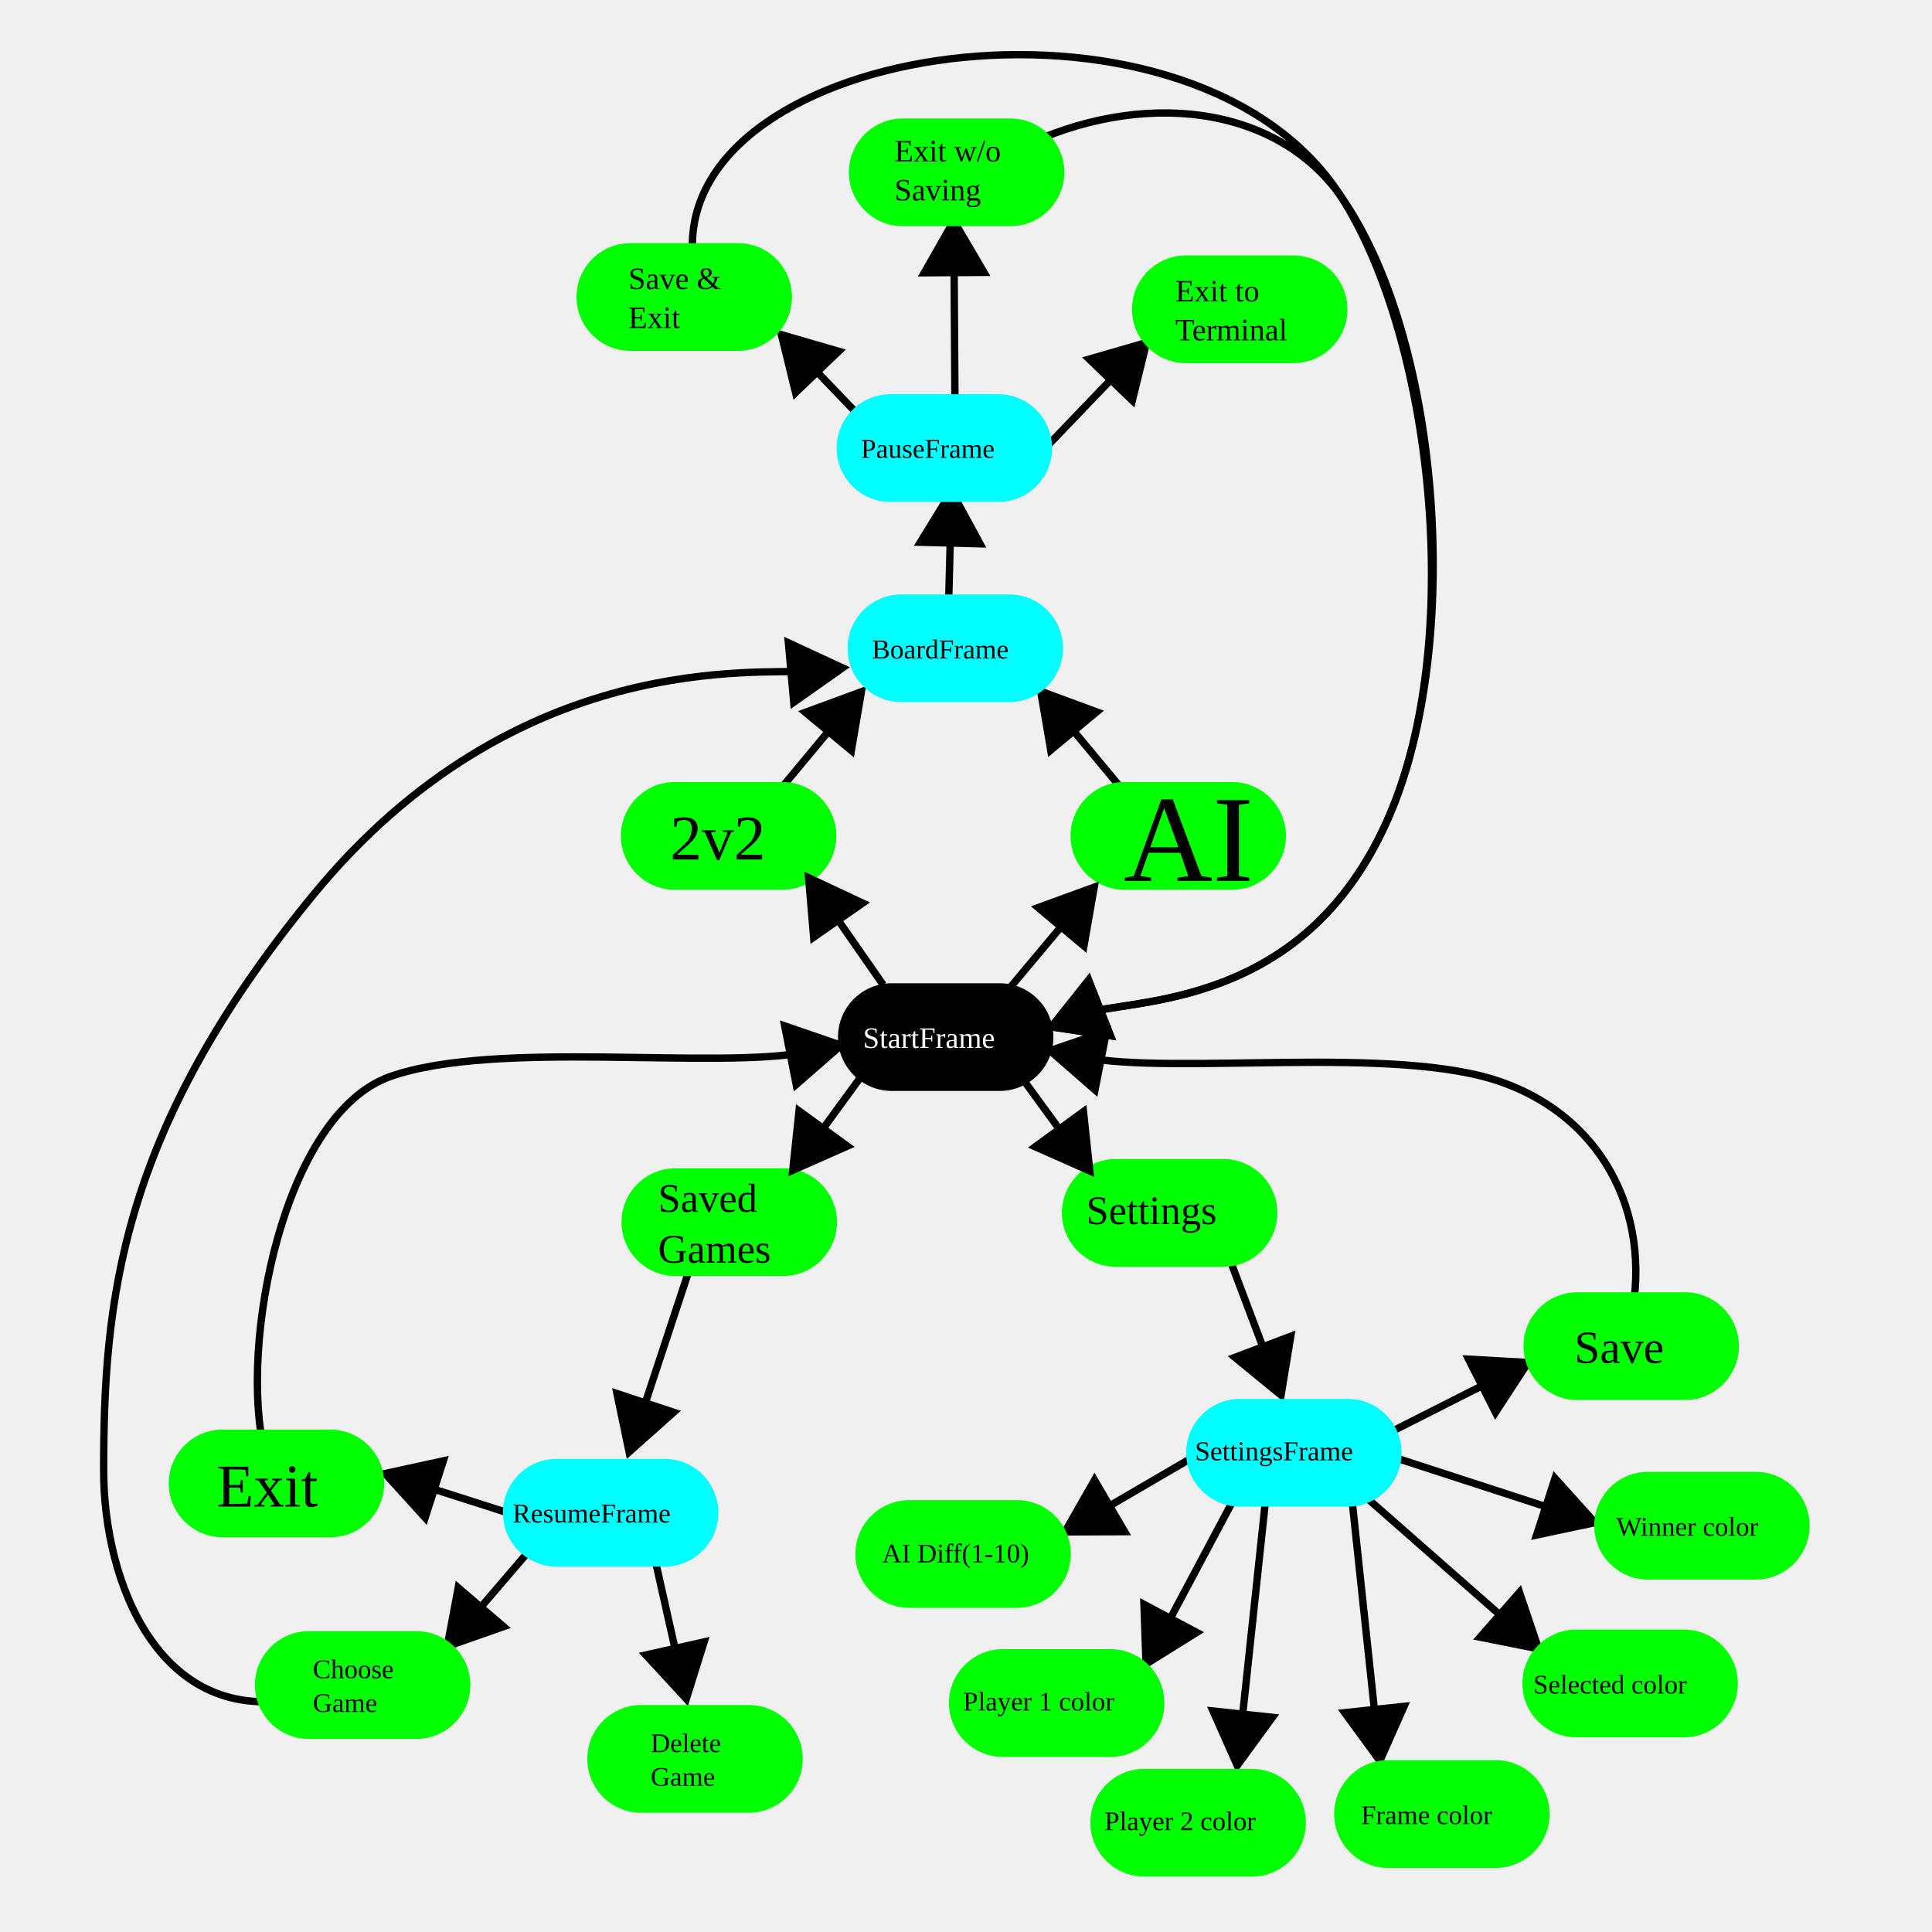
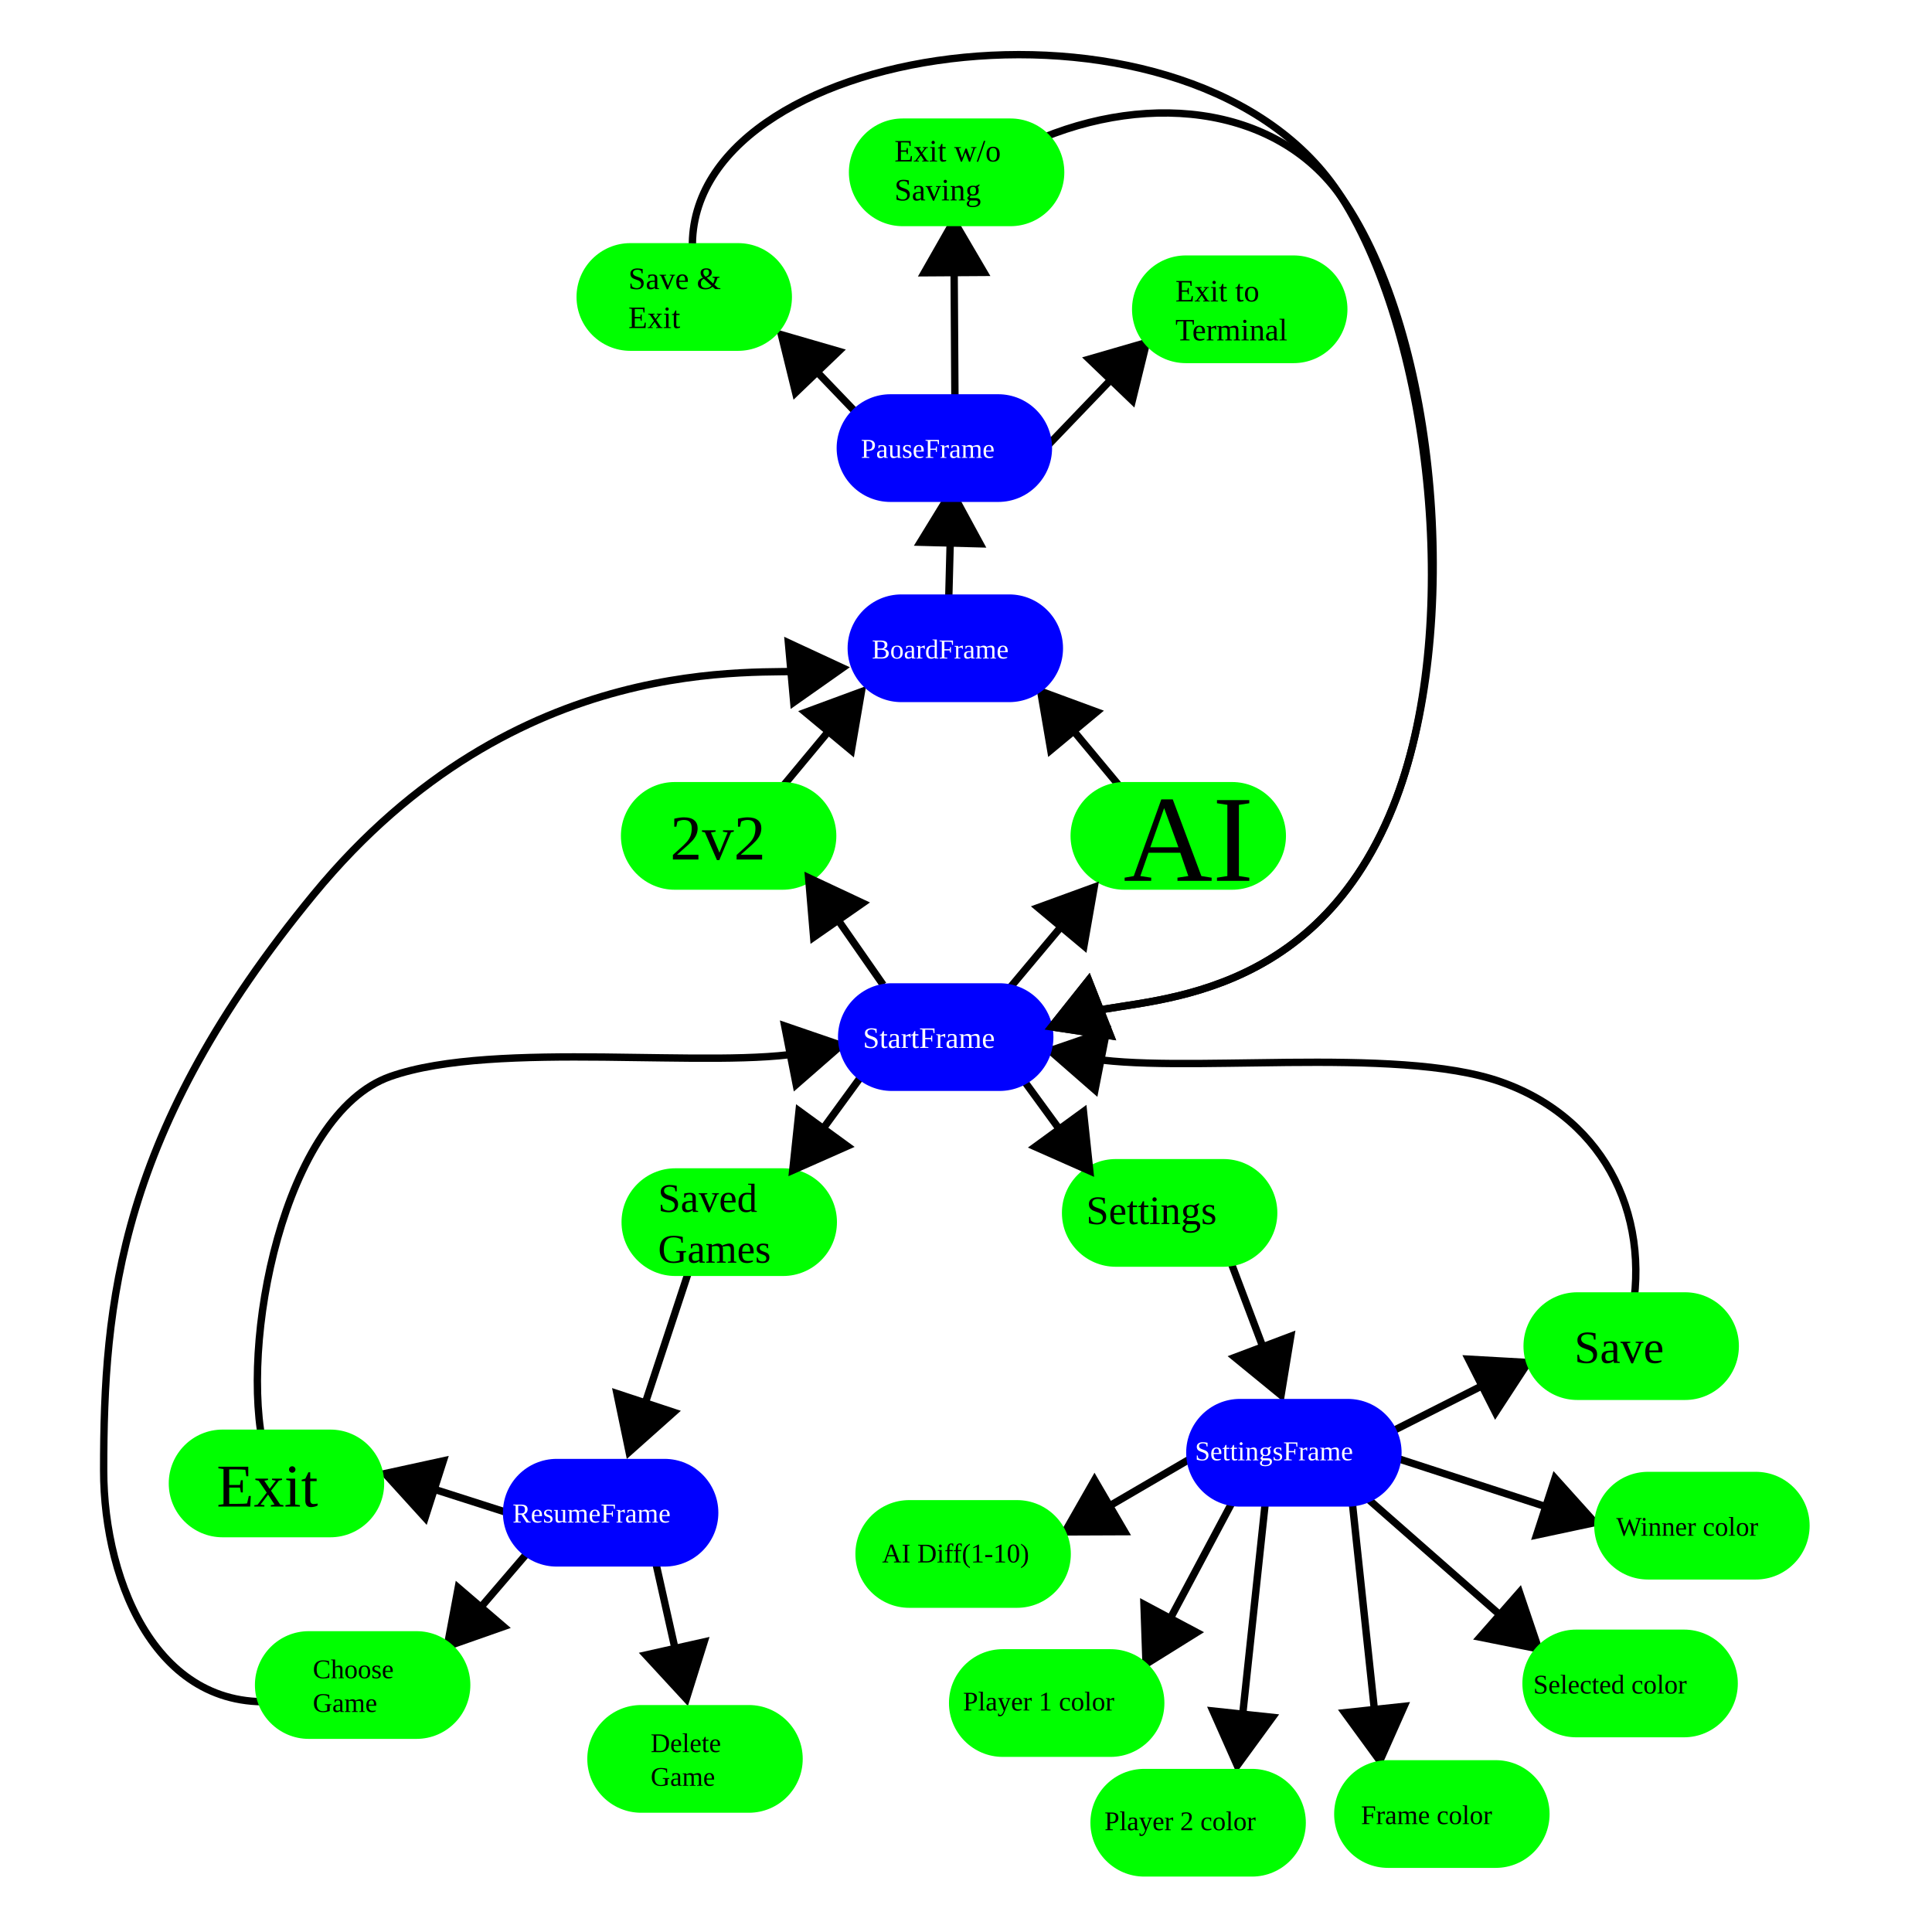
<svg xmlns="http://www.w3.org/2000/svg" width="1024" height="1024" viewBox="0 0 1024 1024" version="1.1" id="svg5">
  <defs id="defs1">
    <marker style="overflow:visible" id="TriangleOutL" refX="0.0" refY="0.0" orient="auto">
      <path transform="scale(0.8)" style="fill-rule:evenodd;fill:context-stroke;stroke:context-stroke;stroke-width:1.0pt" d="M 5.77,0.0 L -2.88,5.0 L -2.88,-5.0 L 5.77,0.0 z " id="path69074" />
    </marker>
    <marker style="overflow:visible;" id="Arrow2Lend" refX="0.0" refY="0.0" orient="auto">
      <path transform="scale(1.1) rotate(180) translate(1,0)" d="M 8.719,4.034 L -2.207,0.016 L 8.719,-4.002 C 6.973,-1.63 6.983,1.616 8.719,4.034 z " style="stroke:context-stroke;fill-rule:evenodd;fill:context-stroke;stroke-width:0.625;stroke-linejoin:round;" id="path68953" />
    </marker>
    <marker style="overflow:visible" id="TriangleOutL-1" refX="0" refY="0" orient="auto">
      <path transform="scale(0.8)" style="fill:context-stroke;fill-rule:evenodd;stroke:context-stroke;stroke-width:1pt" d="M 5.77,0 -2.88,5 V -5 Z" id="path69074-5" />
    </marker>
    <marker style="overflow:visible" id="TriangleOutL-1-4" refX="0" refY="0" orient="auto">
      <path transform="scale(0.8)" style="fill:context-stroke;fill-rule:evenodd;stroke:context-stroke;stroke-width:1pt" d="M 5.77,0 -2.88,5 V -5 Z" id="path69074-5-7" />
    </marker>
    <marker style="overflow:visible" id="TriangleOutL-1-4-5" refX="0" refY="0" orient="auto">
      <path transform="scale(0.8)" style="fill:context-stroke;fill-rule:evenodd;stroke:context-stroke;stroke-width:1pt" d="M 5.77,0 -2.88,5 V -5 Z" id="path69074-5-7-6" />
    </marker>
    <marker style="overflow:visible" id="TriangleOutL-1-4-5-3" refX="0" refY="0" orient="auto">
      <path transform="scale(0.8)" style="fill:context-stroke;fill-rule:evenodd;stroke:context-stroke;stroke-width:1pt" d="M 5.77,0 -2.88,5 V -5 Z" id="path69074-5-7-6-7" />
    </marker>
    <marker style="overflow:visible" id="TriangleOutL-1-4-5-3-5" refX="0" refY="0" orient="auto">
      <path transform="scale(0.8)" style="fill:context-stroke;fill-rule:evenodd;stroke:context-stroke;stroke-width:1pt" d="M 5.77,0 -2.88,5 V -5 Z" id="path69074-5-7-6-7-2" />
    </marker>
    <marker style="overflow:visible" id="TriangleOutL-1-4-5-3-4" refX="0" refY="0" orient="auto">
      <path transform="scale(0.8)" style="fill:context-stroke;fill-rule:evenodd;stroke:context-stroke;stroke-width:1pt" d="M 5.77,0 -2.88,5 V -5 Z" id="path69074-5-7-6-7-7" />
    </marker>
    <marker style="overflow:visible" id="TriangleOutL-1-4-5-3-4-4" refX="0" refY="0" orient="auto">
      <path transform="scale(0.8)" style="fill:context-stroke;fill-rule:evenodd;stroke:context-stroke;stroke-width:1pt" d="M 5.77,0 -2.88,5 V -5 Z" id="path69074-5-7-6-7-7-3" />
    </marker>
    <marker style="overflow:visible" id="TriangleOutL-1-4-5-3-4-4-7" refX="0" refY="0" orient="auto">
      <path transform="scale(0.8)" style="fill:context-stroke;fill-rule:evenodd;stroke:context-stroke;stroke-width:1pt" d="M 5.77,0 -2.88,5 V -5 Z" id="path69074-5-7-6-7-7-3-8" />
    </marker>
    <marker style="overflow:visible" id="TriangleOutL-1-4-5-3-4-4-7-8" refX="0" refY="0" orient="auto">
      <path transform="scale(0.8)" style="fill:context-stroke;fill-rule:evenodd;stroke:context-stroke;stroke-width:1pt" d="M 5.77,0 -2.88,5 V -5 Z" id="path69074-5-7-6-7-7-3-8-8" />
    </marker>
    <marker style="overflow:visible" id="TriangleOutL-1-4-5-3-4-4-7-3" refX="0" refY="0" orient="auto">
      <path transform="scale(0.8)" style="fill:context-stroke;fill-rule:evenodd;stroke:context-stroke;stroke-width:1pt" d="M 5.77,0 -2.88,5 V -5 Z" id="path69074-5-7-6-7-7-3-8-1" />
    </marker>
    <marker style="overflow:visible" id="TriangleOutL-1-4-5-3-4-4-7-3-2" refX="0" refY="0" orient="auto">
      <path transform="scale(0.8)" style="fill:context-stroke;fill-rule:evenodd;stroke:context-stroke;stroke-width:1pt" d="M 5.77,0 -2.88,5 V -5 Z" id="path69074-5-7-6-7-7-3-8-1-0" />
    </marker>
    <marker style="overflow:visible" id="TriangleOutL-1-4-5-3-4-4-7-3-8" refX="0" refY="0" orient="auto">
      <path transform="scale(0.8)" style="fill:context-stroke;fill-rule:evenodd;stroke:context-stroke;stroke-width:1pt" d="M 5.77,0 -2.88,5 V -5 Z" id="path69074-5-7-6-7-7-3-8-1-9" />
    </marker>
    <marker style="overflow:visible" id="TriangleOutL-1-4-5-3-4-4-7-3-8-6" refX="0" refY="0" orient="auto">
      <path transform="scale(0.8)" style="fill:context-stroke;fill-rule:evenodd;stroke:context-stroke;stroke-width:1pt" d="M 5.77,0 -2.88,5 V -5 Z" id="path69074-5-7-6-7-7-3-8-1-9-6" />
    </marker>
    <marker style="overflow:visible" id="TriangleOutL-1-4-5-3-4-4-7-3-8-6-9" refX="0" refY="0" orient="auto">
      <path transform="scale(0.8)" style="fill:context-stroke;fill-rule:evenodd;stroke:context-stroke;stroke-width:1pt" d="M 5.77,0 -2.88,5 V -5 Z" id="path69074-5-7-6-7-7-3-8-1-9-6-5" />
    </marker>
    <marker style="overflow:visible" id="TriangleOutL-1-4-5-3-4-4-7-3-8-6-9-4" refX="0" refY="0" orient="auto">
      <path transform="scale(0.8)" style="fill:context-stroke;fill-rule:evenodd;stroke:context-stroke;stroke-width:1pt" d="M 5.77,0 -2.88,5 V -5 Z" id="path69074-5-7-6-7-7-3-8-1-9-6-5-8" />
    </marker>
    <marker style="overflow:visible" id="TriangleOutL-1-4-5-3-4-1" refX="0" refY="0" orient="auto">
      <path transform="scale(0.8)" style="fill:context-stroke;fill-rule:evenodd;stroke:context-stroke;stroke-width:1pt" d="M 5.77,0 -2.88,5 V -5 Z" id="path69074-5-7-6-7-7-7" />
    </marker>
    <marker style="overflow:visible" id="TriangleOutL-1-4-5-3-4-1-7" refX="0" refY="0" orient="auto">
      <path transform="scale(0.8)" style="fill:context-stroke;fill-rule:evenodd;stroke:context-stroke;stroke-width:1pt" d="M 5.77,0 -2.88,5 V -5 Z" id="path69074-5-7-6-7-7-7-2" />
    </marker>
    <marker style="overflow:visible" id="TriangleOutL-1-4-5-3-4-1-7-6" refX="0" refY="0" orient="auto">
      <path transform="scale(0.8)" style="fill:context-stroke;fill-rule:evenodd;stroke:context-stroke;stroke-width:1pt" d="M 5.77,0 -2.88,5 V -5 Z" id="path69074-5-7-6-7-7-7-2-1" />
    </marker>
    <marker style="overflow:visible" id="TriangleOutL-1-4-5-3-4-1-7-6-6" refX="0" refY="0" orient="auto">
      <path transform="scale(0.8)" style="fill:context-stroke;fill-rule:evenodd;stroke:context-stroke;stroke-width:1pt" d="M 5.77,0 -2.88,5 V -5 Z" id="path69074-5-7-6-7-7-7-2-1-1" />
    </marker>
    <marker style="overflow:visible" id="TriangleOutL-1-4-5-3-4-1-7-6-6-9" refX="0" refY="0" orient="auto">
      <path transform="scale(0.8)" style="fill:context-stroke;fill-rule:evenodd;stroke:context-stroke;stroke-width:1pt" d="M 5.77,0 -2.88,5 V -5 Z" id="path69074-5-7-6-7-7-7-2-1-1-4" />
    </marker>
    <marker style="overflow:visible" id="TriangleOutL-1-4-5-3-4-1-7-6-6-0" refX="0" refY="0" orient="auto">
      <path transform="scale(0.8)" style="fill:context-stroke;fill-rule:evenodd;stroke:context-stroke;stroke-width:1pt" d="M 5.77,0 -2.88,5 V -5 Z" id="path69074-5-7-6-7-7-7-2-1-1-9" />
    </marker>
    <marker style="overflow:visible" id="TriangleOutL-1-4-5-3-4-1-7-6-6-0-7" refX="0" refY="0" orient="auto">
      <path transform="scale(0.8)" style="fill:context-stroke;fill-rule:evenodd;stroke:context-stroke;stroke-width:1pt" d="M 5.77,0 -2.88,5 V -5 Z" id="path69074-5-7-6-7-7-7-2-1-1-9-7" />
    </marker>
    <marker style="overflow:visible" id="TriangleOutL-1-4-5-3-4-1-7-6-6-0-7-1" refX="0" refY="0" orient="auto">
      <path transform="scale(0.8)" style="fill:context-stroke;fill-rule:evenodd;stroke:context-stroke;stroke-width:1pt" d="M 5.77,0 -2.88,5 V -5 Z" id="path69074-5-7-6-7-7-7-2-1-1-9-7-5" />
    </marker>
    <marker style="overflow:visible" id="TriangleOutL-1-4-5-3-4-1-7-6-6-0-7-1-7" refX="0" refY="0" orient="auto">
      <path transform="scale(0.8)" style="fill:context-stroke;fill-rule:evenodd;stroke:context-stroke;stroke-width:1pt" d="M 5.77,0 -2.88,5 V -5 Z" id="path69074-5-7-6-7-7-7-2-1-1-9-7-5-7" />
    </marker>
    <marker style="overflow:visible" id="TriangleOutL-1-4-5-3-4-4-7-3-8-6-9-4-7" refX="0" refY="0" orient="auto">
      <path transform="scale(0.8)" style="fill:context-stroke;fill-rule:evenodd;stroke:context-stroke;stroke-width:1pt" d="M 5.77,0 -2.88,5 V -5 Z" id="path69074-5-7-6-7-7-3-8-1-9-6-5-8-3" />
    </marker>
    <marker style="overflow:visible" id="TriangleOutL-1-4-5-3-4-4-7-3-8-6-9-4-7-5" refX="0" refY="0" orient="auto">
      <path transform="scale(0.8)" style="fill:context-stroke;fill-rule:evenodd;stroke:context-stroke;stroke-width:1pt" d="M 5.77,0 -2.88,5 V -5 Z" id="path69074-5-7-6-7-7-3-8-1-9-6-5-8-3-6" />
    </marker>
  </defs>
  <g id="layer1">
+     <rect style="fill:#ffffff;stroke-width:3.9" id="rect1257" width="1024" height="1024" x="0" y="0" />
    <path style="fill:#00ff00;stroke:#000000;stroke-width:3.9;stroke-miterlimit:4;stroke-dasharray:none;stroke-opacity:1;marker-end:url(#TriangleOutL-1-4-5-3)" d="m 649.559,661.517 22.98,60.853" id="path68897-5-6-9-4" />
    <path style="fill:#00ff00;stroke:#000000;stroke-width:3.9;stroke-miterlimit:4;stroke-dasharray:none;stroke-opacity:1;marker-end:url(#TriangleOutL-1-4-5-3-4)" d="m 636.406,769.951 -56.178,32.784" id="path68897-5-6-9-4-4" />
    <path style="fill:#00ff00;stroke:#000000;stroke-width:3.9;stroke-miterlimit:4;stroke-dasharray:none;stroke-opacity:1;marker-end:url(#TriangleOutL-1-4-5-3-4-1)" d="M 345.518,819.131 359.757,882.601" id="path68897-5-6-9-4-4-2" />
    <path style="fill:#00ff00;stroke:#000000;stroke-width:3.9;stroke-miterlimit:4;stroke-dasharray:none;stroke-opacity:1;marker-end:url(#TriangleOutL-1-4-5-3-4-1-7)" d="m 291.279,809.367 -42.335,49.383" id="path68897-5-6-9-4-4-2-2" />
    <path style="fill:#00ff00;stroke:#000000;stroke-width:3.9;stroke-miterlimit:4;stroke-dasharray:none;stroke-opacity:1;marker-end:url(#TriangleOutL-1-4-5-3-4-1-7-6)" d="M 283.422,806.374 221.466,786.571" id="path68897-5-6-9-4-4-2-2-0" />
    <path style="fill:#00ff00;stroke:#000000;stroke-width:3.9;stroke-miterlimit:4;stroke-dasharray:none;stroke-opacity:1;marker-end:url(#TriangleOutL-1-4-5-3-4-1-7-6-6)" d="M 604.833,430.461 563.257,380.437" id="path68897-5-6-9-4-4-2-2-0-5" />
    <path style="fill:#00ff00;stroke:#000000;stroke-width:3.9;stroke-miterlimit:4;stroke-dasharray:none;stroke-opacity:1;marker-end:url(#TriangleOutL-1-4-5-3-4-1-7-6-6-9)" d="m 403.309,430.693 41.577,-50.024" id="path68897-5-6-9-4-4-2-2-0-5-9" />
    <path style="fill:#00ff00;stroke:#000000;stroke-width:3.9;stroke-miterlimit:4;stroke-dasharray:none;stroke-opacity:1;marker-end:url(#TriangleOutL-1-4-5-3-4-1-7-6-6-0)" d="m 502.152,343.721 1.711,-65.025" id="path68897-5-6-9-4-4-2-2-0-5-1" />
    <path style="fill:#00ff00;stroke:#000000;stroke-width:3.9;stroke-miterlimit:4;stroke-dasharray:none;stroke-opacity:1;marker-end:url(#TriangleOutL-1-4-5-3-4-1-7-6-6-0-7)" d="M 471.818,237.516 426.788,190.576" id="path68897-5-6-9-4-4-2-2-0-5-1-1" />
    <path style="fill:#00ff00;stroke:#000000;stroke-width:3.9;stroke-miterlimit:4;stroke-dasharray:none;stroke-opacity:1;marker-end:url(#TriangleOutL-1-4-5-3-4-1-7-6-6-0-7-1)" d="m 550.01,241.671 45.029,-46.939" id="path68897-5-6-9-4-4-2-2-0-5-1-1-9" />
    <path style="fill:#00ff00;stroke:#000000;stroke-width:3.9;stroke-miterlimit:4;stroke-dasharray:none;stroke-opacity:1;marker-end:url(#TriangleOutL-1-4-5-3-4-1-7-6-6-0-7-1-7)" d="m 506.195,221.458 -0.537,-86.096" id="path68897-5-6-9-4-4-2-2-0-5-1-1-9-6" />
    <path style="fill:#00ff00;stroke:#000000;stroke-width:3.9;stroke-miterlimit:4;stroke-dasharray:none;stroke-opacity:1;marker-end:url(#TriangleOutL-1-4-5-3-4-4)" d="m 664.894,774.047 -48.884,91.792" id="path68897-5-6-9-4-4-0" />
    <path style="fill:#00ff00;stroke:#000000;stroke-width:3.9;stroke-miterlimit:4;stroke-dasharray:none;stroke-opacity:1;marker-end:url(#TriangleOutL-1-4-5-3-4-4-7)" d="M 671.217,790.914 657.7,917.61" id="path68897-5-6-9-4-4-0-6" />
    <path style="fill:#00ff00;stroke:#000000;stroke-width:3.9;stroke-miterlimit:4;stroke-dasharray:none;stroke-opacity:1;marker-end:url(#TriangleOutL-1-4-5-3-4-4-7-8)" d="m 715.904,788.449 13.517,126.696" id="path68897-5-6-9-4-4-0-6-4" />
    <path style="fill:#00ff00;stroke:#000000;stroke-width:3.9;stroke-miterlimit:4;stroke-dasharray:none;stroke-opacity:1;marker-end:url(#TriangleOutL-1-4-5-3-4-4-7-3)" d="m 706.041,777.786 95.724,84.085" id="path68897-5-6-9-4-4-0-6-49" />
    <path style="fill:#00ff00;stroke:#000000;stroke-width:3.9;stroke-miterlimit:4;stroke-dasharray:none;stroke-opacity:1;marker-end:url(#TriangleOutL-1-4-5-3-4-4-7-3-2)" d="m 706.799,761.995 121.171,39.374" id="path68897-5-6-9-4-4-0-6-49-6" />
    <path style="fill:#00ff00;stroke:#000000;stroke-width:3.9;stroke-miterlimit:4;stroke-dasharray:none;stroke-opacity:1;marker-end:url(#TriangleOutL-1-4-5-3-4-4-7-3-8)" d="M 679.939,787.904 793.633,730.399" id="path68897-5-6-9-4-4-0-6-49-2" />
    <path style="fill:none;stroke:#000000;stroke-width:3.9;stroke-miterlimit:4;stroke-dasharray:none;stroke-opacity:1;marker-end:url(#TriangleOutL-1-4-5-3-4-4-7-3-8-6)" d="M 863.357,703.887 C 876.972,647.821 852.286,593.384 795.485,573.408 739.53,553.729 623.26,569.955 574.471,560.381" id="path68897-5-6-9-4-4-0-6-49-2-4" />
    <path style="fill:none;stroke:#000000;stroke-width:3.9;stroke-miterlimit:4;stroke-dasharray:none;stroke-opacity:1;marker-end:url(#TriangleOutL-1-4-5-3-4-4-7-3-8-6-9)" d="m 140.173,769.106 c -13.614,-56.066 9.918,-178.558 66.719,-198.534 55.955,-19.679 172.225,-3.453 221.014,-13.027" id="path68897-5-6-9-4-4-0-6-49-2-4-0" />
    <path style="fill:none;stroke:#000000;stroke-width:3.9;stroke-miterlimit:4;stroke-dasharray:none;stroke-opacity:1;marker-end:url(#TriangleOutL-1-4-5-3-4-4-7-3-8-6-9-4)" d="M 154.795,900.637 C 84.8,912.667 54.933,839.539 54.942,779.325 54.956,690.551 62.877,599.797 166.287,474.025 274.122,342.871 403.602,357.869 428.362,355.645" id="path68897-5-6-9-4-4-0-6-49-2-4-0-7" />
    <path style="fill:none;stroke:#000000;stroke-width:3.9;stroke-miterlimit:4;stroke-dasharray:none;stroke-opacity:1;marker-end:url(#TriangleOutL-1-4-5-3-4-4-7-3-8-6-9-4-7)" d="m 540.697,78.393 c 63.795,-31.214 135.801,-23.283 170.282,26.08 51.456,73.666 64.545,230.644 27.359,323.135 -44.188,109.906 -140.91,100.876 -164.048,109.968" id="path68897-5-6-9-4-4-0-6-49-2-4-0-7-6" />
    <path style="fill:#00ff00;stroke:#000000;stroke-width:3.9;stroke-miterlimit:4;stroke-dasharray:none;stroke-opacity:1;marker-end:url(#TriangleOutL-1-4-5-3-5)" d="M 368.671,662.833 339.167,752.232" id="path68897-5-6-9-4-5" />
    <rect style="fill:#00ff00;stroke:none;stroke-width:0.3" id="rect879-7" width="114.181" height="57.094" x="567.406" y="-471.584" transform="scale(1,-1)" ry="28.547" />
    <rect style="fill:#00ff00;stroke:none;stroke-width:0.3" id="rect879-7-3" width="114.181" height="57.094" x="329.094" y="-471.584" transform="scale(1,-1)" ry="28.547" />
-     <rect style="fill:#00ffff;stroke:none;stroke-width:0.3" id="rect879-7-3-2" width="114.181" height="57.094" x="449.246" y="-372.147" transform="scale(1,-1)" ry="28.547" />
-     <rect style="fill:#00ffff;stroke:none;stroke-width:0.3" id="rect879-7-3-2-6" width="114.181" height="57.094" x="443.438" y="-266.046" transform="scale(1,-1)" ry="28.547" />
-     <rect style="fill:#00ffff;stroke:none;stroke-width:0.3" id="rect879-7-3-2-9" width="114.181" height="57.094" x="266.559" y="-830.324" transform="scale(1,-1)" ry="28.547" />
-     <rect style="fill:#00ffff;stroke:none;stroke-width:0.3" id="rect879-7-3-2-9-1" width="114.181" height="57.094" x="628.696" y="-798.542" transform="scale(1,-1)" ry="28.547" />
-     <text xml:space="preserve" style="font-size:14.507px;fill:#000000;stroke:none;stroke-width:0.3" x="633.365" y="773.975" id="text32481-9" transform="scale(0.9999706,1.000029)">
-       <tspan id="tspan32479-3" x="633.365" y="773.975" style="stroke-width:0.3">SettingsFrame</tspan>
+     <rect style="fill:#0000ff;stroke:none;stroke-width:0.3" id="rect879-7-3-2" width="114.181" height="57.094" x="449.246" y="-372.147" transform="scale(1,-1)" ry="28.547" />
+     <rect style="fill:#0000ff;stroke:none;stroke-width:0.3" id="rect879-7-3-2-6" width="114.181" height="57.094" x="443.438" y="-266.046" transform="scale(1,-1)" ry="28.547" />
+     <rect style="fill:#0000ff;stroke:none;stroke-width:0.3" id="rect879-7-3-2-9" width="114.181" height="57.094" x="266.559" y="-830.324" transform="scale(1,-1)" ry="28.547" />
+     <rect style="fill:#0000ff;stroke:none;stroke-width:0.3" id="rect879-7-3-2-9-1" width="114.181" height="57.094" x="628.696" y="-798.542" transform="scale(1,-1)" ry="28.547" />
+     <text xml:space="preserve" style="font-size:14.507px;fill:#ffffff;stroke:none;stroke-width:0.3" x="633.365" y="773.975" id="text32481-9" transform="scale(0.9999706,1.000029)">
+       <tspan id="tspan32479-3" x="633.365" y="773.975" style="stroke-width:0.3;fill:#ffffff">SettingsFrame</tspan>
    </text>
    <text xml:space="preserve" style="font-size:33.764px;fill:#000000;stroke:none;stroke-width:0.3" x="355.177" y="455.554" id="text7028" transform="scale(0.9999706,1.000029)">
      <tspan id="tspan7026" x="355.177" y="455.554" style="stroke-width:0.3">2v2</tspan>
    </text>
    <rect style="fill:#00ff00;stroke:none;stroke-width:0.3" id="rect879-7-5" width="114.181" height="57.094" x="329.42" y="-676.307" ry="28.547" transform="scale(1,-1)" />
    <rect style="fill:#00ff00;stroke:none;stroke-width:0.3" id="rect879-7-5-6" width="114.181" height="57.094" x="562.839" y="-671.413" ry="28.547" transform="scale(1,-1)" />
    <text xml:space="preserve" style="font-size:65.394px;fill:#000000;stroke:none;stroke-width:0.3" x="595.458" y="466.86" id="text13104" transform="scale(0.9999706,1.000029)">
      <tspan id="tspan13102" x="595.458" y="466.86" style="stroke-width:0.3">AI</tspan>
    </text>
    <text xml:space="preserve" style="font-size:21.537px;fill:#000000;stroke:none;stroke-width:0.3" x="348.774" y="642.309" id="text16144" transform="scale(0.9999706,1.000029)">
      <tspan id="tspan16142" x="348.774" y="642.309" style="stroke-width:0.3">Saved</tspan>
      <tspan x="348.774" y="669.231" style="stroke-width:0.3" id="tspan26713">Games</tspan>
    </text>
    <text xml:space="preserve" style="font-size:21.48px;fill:#000000;stroke:none;stroke-width:0.3" x="575.713" y="648.773" id="text25583" transform="scale(0.9999706,1.000029)">
      <tspan id="tspan25581" x="575.713" y="648.773" style="stroke-width:0.3">Settings</tspan>
    </text>
    <rect style="fill:#00ff00;stroke:none;stroke-width:0.3" id="rect879-7-5-6-2" width="114.181" height="57.094" x="807.474" y="-742.022" ry="28.547" transform="scale(1,-1)" />
    <text xml:space="preserve" style="font-size:24.446px;fill:#000000;stroke:none;stroke-width:0.3" x="834.432" y="722.353" id="text25583-6" transform="scale(0.9999706,1.000029)">
      <tspan id="tspan25581-1" x="834.432" y="722.353" style="stroke-width:0.3">Save</tspan>
    </text>
    <rect style="fill:#00ff00;stroke:none;stroke-width:0.3" id="rect879-7-5-6-2-8" width="114.181" height="57.094" x="502.975" y="-931.192" ry="28.547" transform="scale(1,-1)" />
    <text xml:space="preserve" style="font-size:14.297px;fill:#000000;stroke:none;stroke-width:0.3" x="510.439" y="906.562" id="text25583-6-7" transform="scale(0.9999706,1.000029)">
      <tspan id="tspan25581-1-9" x="510.439" y="906.562" style="stroke-width:0.3">Player 1 color</tspan>
    </text>
    <rect style="fill:#00ff00;stroke:none;stroke-width:0.3" id="rect879-7-5-6-2-8-2" width="114.181" height="57.094" x="577.941" y="-994.63" ry="28.547" transform="scale(1,-1)" />
    <text xml:space="preserve" style="font-size:14.297px;fill:#000000;stroke:none;stroke-width:0.3" x="585.407" y="969.998" id="text25583-6-7-0" transform="scale(0.9999706,1.000029)">
      <tspan id="tspan25581-1-9-2" x="585.407" y="969.998" style="stroke-width:0.3">Player 2 color</tspan>
    </text>
    <rect style="fill:#00ff00;stroke:none;stroke-width:0.3" id="rect879-7-5-6-2-8-2-3" width="114.181" height="57.094" x="707.128" y="-990.019" ry="28.547" transform="scale(1,-1)" />
    <text xml:space="preserve" style="font-size:14.297px;fill:#000000;stroke:none;stroke-width:0.3" x="721.39" y="966.773" id="text25583-6-7-0-7" transform="scale(0.9999706,1.000029)">
      <tspan id="tspan25581-1-9-2-5" x="721.39" y="966.773" style="stroke-width:0.3">Frame color</tspan>
    </text>
    <rect style="fill:#00ff00;stroke:none;stroke-width:0.3" id="rect879-7-5-6-2-8-2-3-9" width="114.181" height="57.094" x="806.897" y="-920.81" ry="28.547" transform="scale(1,-1)" />
    <text xml:space="preserve" style="font-size:14.297px;fill:#000000;stroke:none;stroke-width:0.3" x="812.677" y="897.567" id="text25583-6-7-0-7-2" transform="scale(0.9999706,1.000029)">
      <tspan id="tspan25581-1-9-2-5-2" x="812.677" y="897.567" style="stroke-width:0.3">Selected color</tspan>
    </text>
    <rect style="fill:#00ff00;stroke:none;stroke-width:0.3" id="rect879-7-5-6-2-8-2-3-9-8" width="114.181" height="57.094" x="844.959" y="-837.184" ry="28.547" transform="scale(1,-1)" />
    <text xml:space="preserve" style="font-size:14.297px;fill:#000000;stroke:none;stroke-width:0.3" x="856.667" y="813.943" id="text25583-6-7-0-7-2-9" transform="scale(0.9999706,1.000029)">
      <tspan id="tspan25581-1-9-2-5-2-7" x="856.667" y="813.943" style="stroke-width:0.3">Winner color</tspan>
    </text>
-     <text xml:space="preserve" style="font-size:14.507px;fill:#000000;stroke:none;stroke-width:0.3" x="462.109" y="348.998" id="text32481" transform="scale(0.9999706,1.000029)">
-       <tspan id="tspan32479" x="462.109" y="348.998" style="stroke-width:0.3">BoardFrame</tspan>
-     </text>
-     <text xml:space="preserve" style="font-size:14.507px;fill:#000000;stroke:none;stroke-width:0.3" x="456.287" y="242.677" id="text32481-0" transform="scale(0.9999706,1.000029)">
-       <tspan id="tspan32479-6" x="456.287" y="242.677" style="stroke-width:0.3">PauseFrame</tspan>
-     </text>
-     <text xml:space="preserve" style="font-size:14.507px;fill:#000000;stroke:none;stroke-width:0.3" x="271.652" y="806.938" id="text32481-7" transform="scale(0.9999706,1.000029)">
-       <tspan id="tspan32479-0" x="271.652" y="806.938" style="stroke-width:0.3">ResumeFrame</tspan>
+     <text xml:space="preserve" style="font-size:14.507px;fill:#ffffff;stroke:none;stroke-width:0.3" x="462.109" y="348.998" id="text32481" transform="scale(0.9999706,1.000029)">
+       <tspan id="tspan32479" x="462.109" y="348.998" style="stroke-width:0.3;fill:#ffffff">BoardFrame</tspan>
+     </text>
+     <text xml:space="preserve" style="font-size:14.507px;fill:#ffffff;stroke:none;stroke-width:0.3" x="456.287" y="242.677" id="text32481-0" transform="scale(0.9999706,1.000029)">
+       <tspan id="tspan32479-6" x="456.287" y="242.677" style="stroke-width:0.3;fill:#ffffff">PauseFrame</tspan>
+     </text>
+     <text xml:space="preserve" style="font-size:14.507px;fill:#ffffff;stroke:none;stroke-width:0.3" x="271.652" y="806.938" id="text32481-7" transform="scale(0.9999706,1.000029)">
+       <tspan id="tspan32479-0" x="271.652" y="806.938" style="stroke-width:0.3;fill:#ffffff">ResumeFrame</tspan>
    </text>
    <rect style="fill:#00ff00;stroke:none;stroke-width:0.3" id="rect45730" width="114.181" height="57.094" x="453.379" y="-852.179" ry="28.547" transform="scale(1,-1)" />
    <text xml:space="preserve" style="font-size:14.297px;fill:#000000;stroke:none;stroke-width:0.3" x="467.554" y="828.096" id="text45734" transform="scale(0.9999706,1.000029)">
      <tspan id="tspan45732" x="467.554" y="828.096" style="stroke-width:0.3">AI Diff(1-10)</tspan>
    </text>
    <rect style="fill:#00ff00;stroke:none;stroke-width:0.3" id="rect45730-3" width="114.181" height="57.094" x="135.114" y="-921.647" ry="28.547" transform="scale(1,-1)" />
    <text xml:space="preserve" style="font-size:14.297px;fill:#000000;stroke:none;stroke-width:0.3" x="165.797" y="889.467" id="text45734-6" transform="scale(0.9999706,1.000029)">
      <tspan id="tspan45732-1" x="165.797" y="889.467" style="stroke-width:0.3">Choose</tspan>
      <tspan x="165.797" y="907.339" style="stroke-width:0.3" id="tspan54653">Game</tspan>
    </text>
    <rect style="fill:#00ff00;stroke:none;stroke-width:0.3" id="rect45730-3-4" width="114.181" height="57.094" x="305.571" y="-185.951" ry="28.547" transform="scale(1,-1)" />
    <text xml:space="preserve" style="font-size:16.522px;fill:#000000;stroke:none;stroke-width:0.3" x="333.037" y="153.204" id="text45734-6-5" transform="scale(0.9999706,1.000029)">
      <tspan x="333.037" y="153.204" style="stroke-width:0.3" id="tspan62378">Save &amp;</tspan>
      <tspan x="333.037" y="173.856" style="stroke-width:0.3" id="tspan63462">Exit</tspan>
    </text>
    <rect style="fill:#00ff00;stroke:none;stroke-width:0.3" id="rect45730-3-4-6" width="114.181" height="57.094" x="449.928" y="-119.885" ry="28.547" transform="scale(1,-1)" />
    <text xml:space="preserve" style="font-size:16.522px;fill:#000000;stroke:none;stroke-width:0.3" x="474.079" y="85.567" id="text45734-6-5-1" transform="scale(0.9999706,1.000029)">
      <tspan x="474.079" y="85.567" style="stroke-width:0.3" id="tspan63462-6">Exit w/o</tspan>
      <tspan x="474.079" y="106.219" style="stroke-width:0.3" id="tspan65845">Saving</tspan>
    </text>
    <rect style="fill:#00ff00;stroke:none;stroke-width:0.3" id="rect45730-3-4-6-3" width="114.181" height="57.094" x="599.995" y="-192.476" ry="28.547" transform="scale(1,-1)" />
    <text xml:space="preserve" style="font-size:16.522px;fill:#000000;stroke:none;stroke-width:0.3" x="622.992" y="159.757" id="text45734-6-5-1-2" transform="scale(0.9999706,1.000029)">
      <tspan x="622.992" y="159.757" style="stroke-width:0.3" id="tspan65845-6">Exit to</tspan>
      <tspan x="622.992" y="180.409" style="stroke-width:0.3" id="tspan67460">Terminal</tspan>
    </text>
    <rect style="fill:#00ff00;stroke:none;stroke-width:0.3" id="rect45730-3-2" width="114.181" height="57.094" x="311.28" y="-960.797" ry="28.547" transform="scale(1,-1)" />
    <text xml:space="preserve" style="font-size:14.297px;fill:#000000;stroke:none;stroke-width:0.3" x="344.872" y="928.616" id="text45734-6-9" transform="scale(0.9999706,1.000029)">
      <tspan id="tspan45732-1-3" x="344.872" y="928.616" style="stroke-width:0.3">Delete</tspan>
      <tspan x="344.872" y="946.488" style="stroke-width:0.3" id="tspan54653-1">Game</tspan>
    </text>
    <rect style="fill:#00ff00;stroke:none;stroke-width:0.3" id="rect45730-3-2-9" width="114.181" height="57.094" x="89.442" y="-814.799" ry="28.547" transform="scale(1,-1)" />
    <text xml:space="preserve" style="font-size:32.228px;fill:#000000;stroke:none;stroke-width:0.3" x="114.828" y="798.472" id="text45734-6-9-4" transform="scale(0.9999706,1.000029)">
      <tspan x="114.828" y="798.472" style="stroke-width:0.3" id="tspan54653-1-8">Exit</tspan>
    </text>
    <path style="fill:#00ff00;stroke:none;stroke-width:0.3" d="m 462.162,514.648 -18.887,-43.064" id="path68895" />
    <path style="fill:#00ff00;stroke:#000000;stroke-width:3.9;stroke-miterlimit:4;stroke-dasharray:none;stroke-opacity:1;marker-end:url(#TriangleOutL)" d="m 535.564,523.212 32.658,-38.986" id="path68897" />
    <path style="fill:#00ff00;stroke:#000000;stroke-width:3.9;stroke-miterlimit:4;stroke-dasharray:none;stroke-opacity:1;marker-end:url(#TriangleOutL-1)" d="M 468.083,521.965 439.029,480.224" id="path68897-5" />
    <path style="fill:#00ff00;stroke:#000000;stroke-width:3.9;stroke-miterlimit:4;stroke-dasharray:none;stroke-opacity:1;marker-end:url(#TriangleOutL-1-4)" d="m 460.895,564.414 -29.964,41.093" id="path68897-5-6" />
    <path style="fill:#00ff00;stroke:#000000;stroke-width:3.9;stroke-miterlimit:4;stroke-dasharray:none;stroke-opacity:1;marker-end:url(#TriangleOutL-1-4-5)" d="m 536.879,564.764 29.964,41.093" id="path68897-5-6-9" />
-     <rect style="fill:#000000;stroke:none;stroke-width:0.3" id="rect879-7-3-2-9-2" width="114.181" height="57.094" x="444.152" y="-578.229" transform="scale(1,-1)" ry="28.547" />
+     <rect style="fill:#0000ff;stroke:none;stroke-width:0.3" id="rect879-7-3-2-9-2" width="114.181" height="57.094" x="444.152" y="-578.229" transform="scale(1,-1)" ry="28.547" />
    <text xml:space="preserve" style="font-size:15.744px;fill:#ffffff;stroke:none;stroke-width:0.3" x="457.4" y="555.397" id="text2587" transform="scale(0.9999706,1.000029)">
      <tspan x="457.4" y="555.397" id="tspan2589" style="stroke-width:0.3;fill:#ffffff">StartFrame</tspan>
    </text>
    <path style="fill:none;stroke:#000000;stroke-width:3.9;stroke-miterlimit:4;stroke-dasharray:none;stroke-opacity:1;marker-end:url(#TriangleOutL-1-4-5-3-4-4-7-3-8-6-9-4-7)" d="m 366.978,128.962 c 1.811,-109.922 267.518,-144.812 344.001,-24.489 48.204,75.835 64.545,230.644 27.359,323.135 -44.188,109.906 -140.91,100.876 -164.048,109.968" id="path73565" />
  </g>
</svg>
